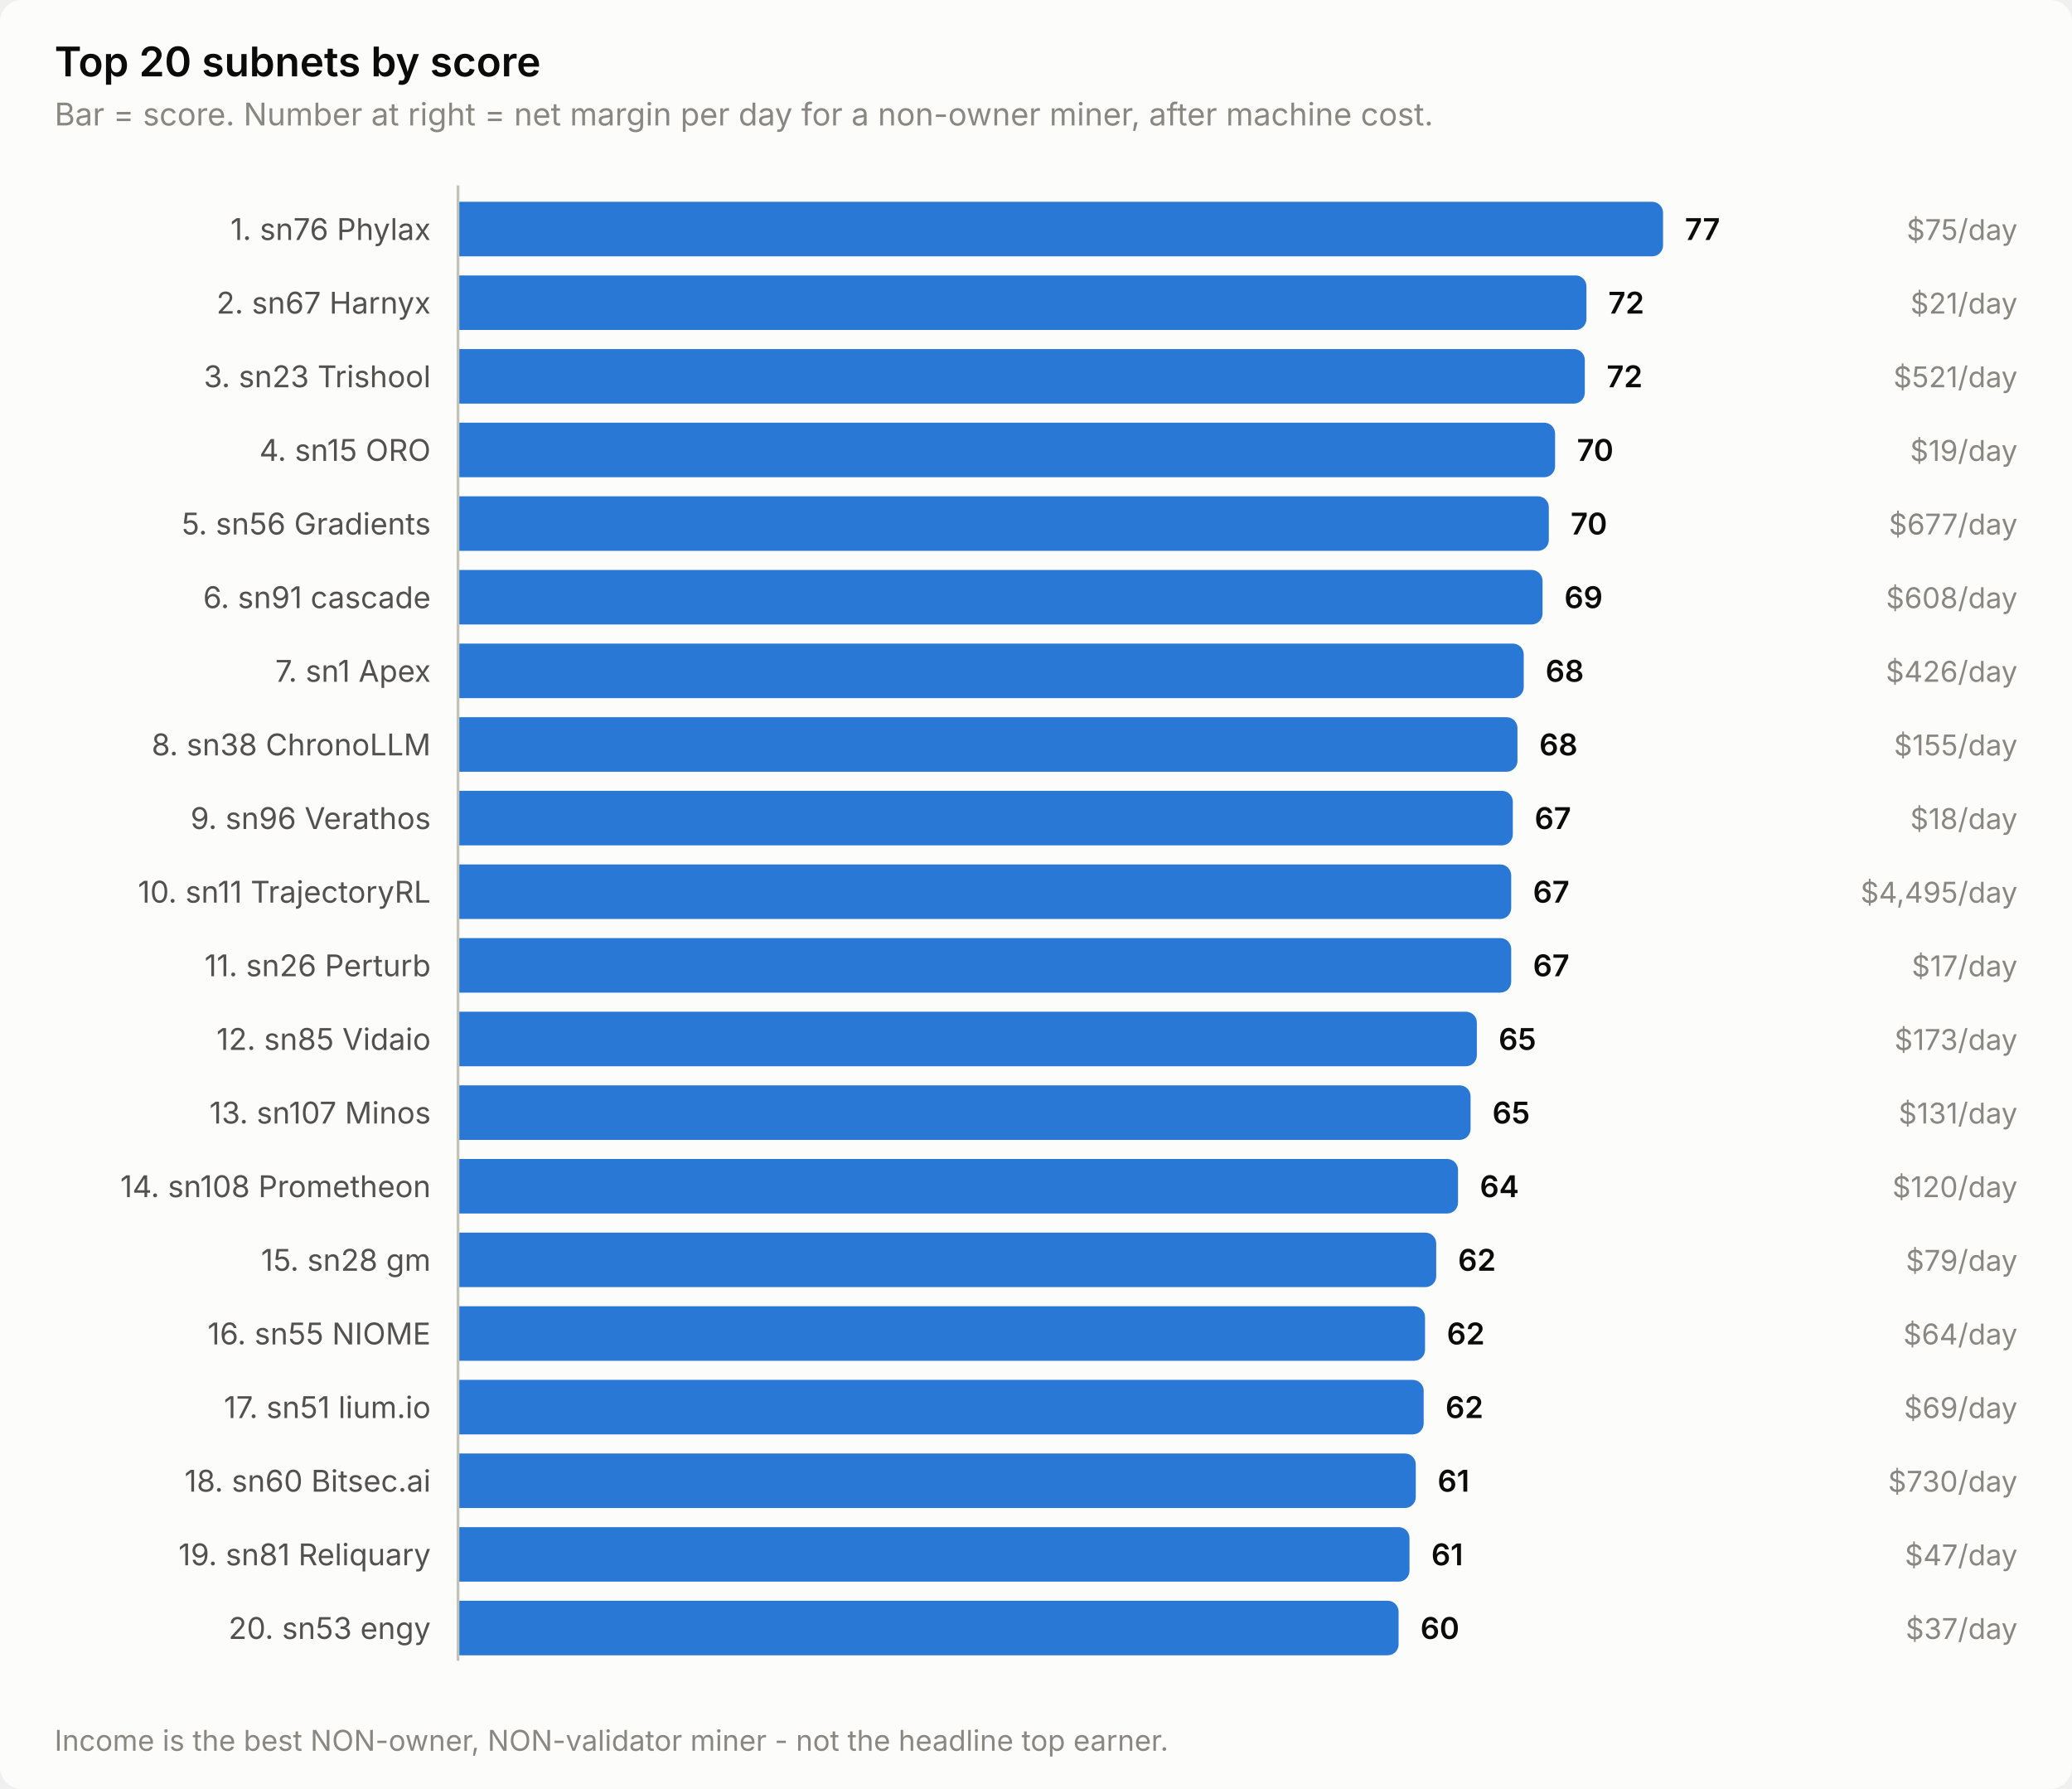
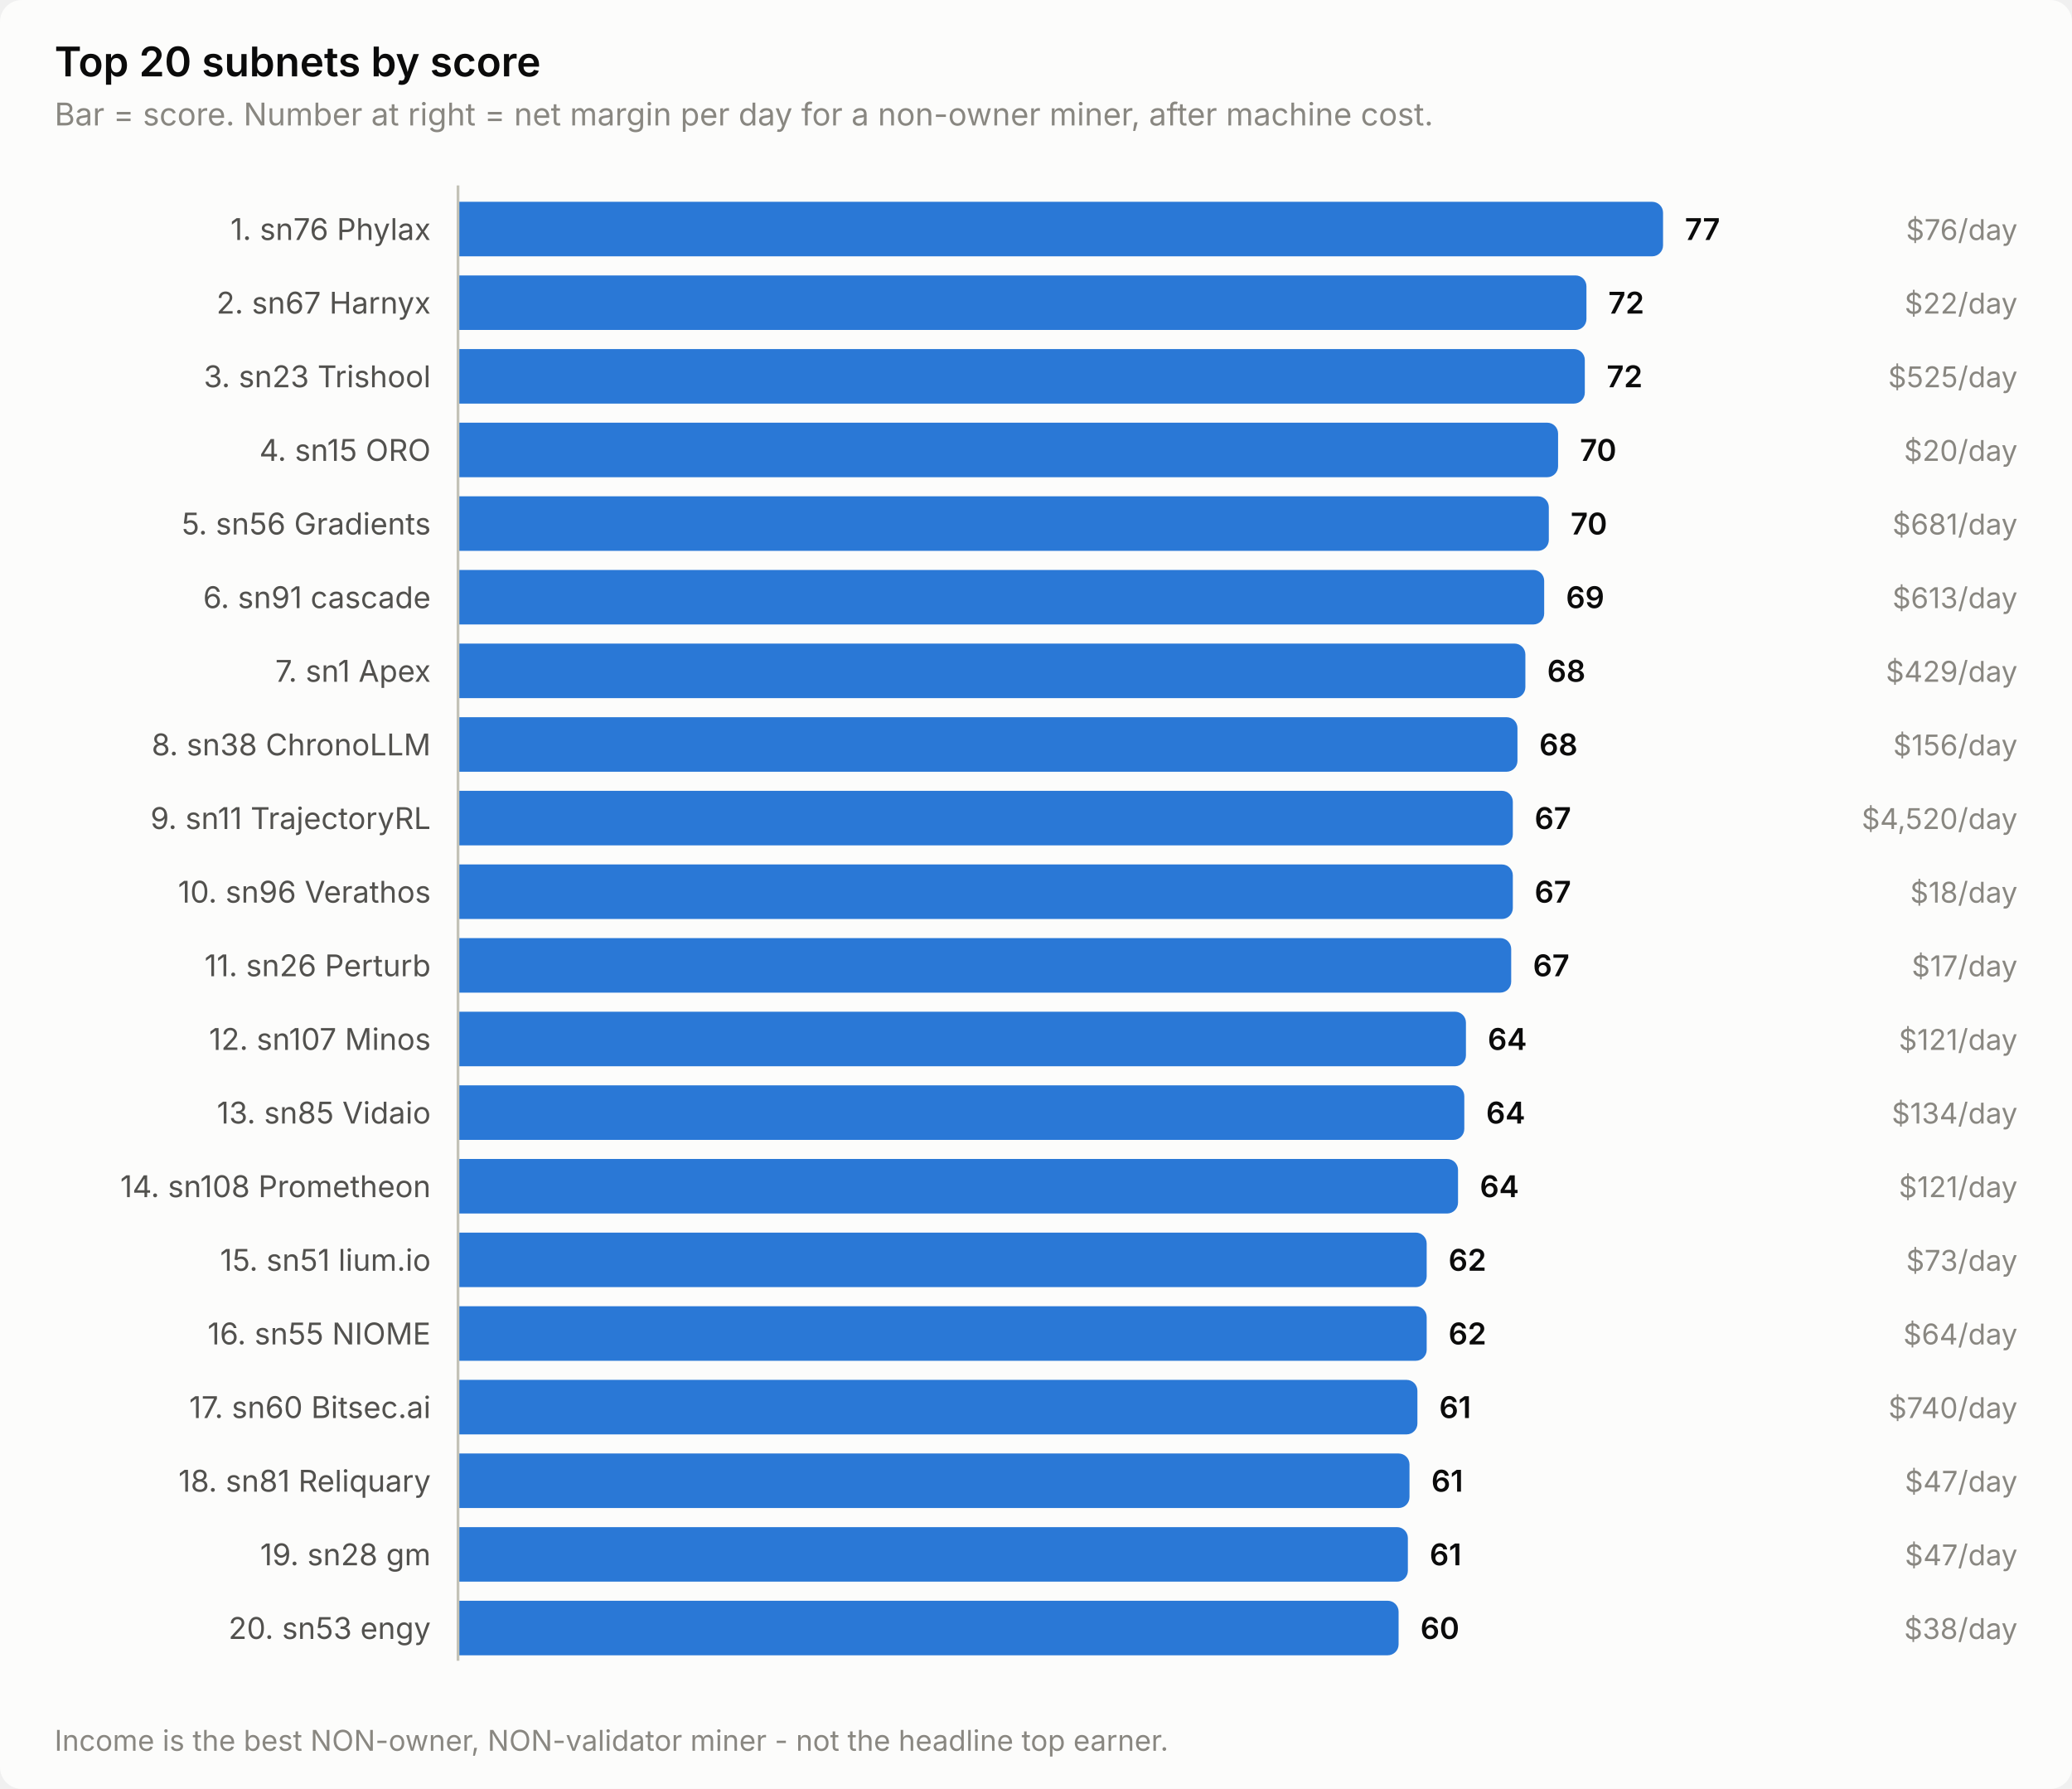
<svg xmlns="http://www.w3.org/2000/svg" width="760" height="656" viewBox="0 0 760 656" role="img" aria-label="Top 20 subnets by score">
  <style>
    text { font-family: system-ui, -apple-system, 'Segoe UI', sans-serif; }
    .t-title { font-size: 15px; font-weight: 600; }
    .t-sub { font-size: 11.5px; }
    .t-lab { font-size: 11px; }
    .t-val { font-size: 11px; font-weight: 600; font-variant-numeric: tabular-nums; }
    .t-tick { font-size: 10.5px; font-variant-numeric: tabular-nums; }

    .surface { fill: #fcfcfb; }
    .ink { fill: #0b0b0b; }
    .ink2 { fill: #52514e; }
    .muted { fill: #898781; }
    .grid { stroke: #e1e0d9; }
    .axis { stroke: #c3c2b7; }
    .accent { fill: #2a78d6; }
    .critical { fill: #d03b3b; }
    .deemph { fill: #d8d7d0; }

    @media (prefers-color-scheme: dark) {
      .surface { fill: #1a1a19; }
      .ink { fill: #ffffff; }
      .ink2 { fill: #c3c2b7; }
      .muted { fill: #898781; }
      .grid { stroke: #2c2c2a; }
      .axis { stroke: #383835; }
      .accent { fill: #3987e5; }
      .deemph { fill: #3a3a37; }
    }
</style>
  <rect class="surface" width="760" height="656" rx="8" />
  <text class="ink t-title" x="20" y="28">Top 20 subnets by score</text>
  <text class="muted t-sub" x="20" y="46">Bar = score. Number at right = net margin per day for a non-owner miner, after machine cost.</text>
  <text class="ink2 t-lab" x="158" y="88" text-anchor="end">1. sn76 Phylax</text>
  <path class="accent" d="M168.0,74.0 H606.0 a4.0,4.0 0 0 1 4.0,4.0 V90.0 a4.0,4.0 0 0 1 -4.0,4.0 H168.0 Z" />
  <text class="ink t-val" x="618.0" y="88">77</text>
-   <text class="muted t-tick" x="740" y="88" text-anchor="end">$75/day</text>
+   <text class="muted t-tick" x="740" y="88" text-anchor="end">$76/day</text>
  <text class="ink2 t-lab" x="158" y="115" text-anchor="end">2. sn67 Harnyx</text>
  <path class="accent" d="M168.0,101.0 H577.9 a4.0,4.0 0 0 1 4.0,4.0 V117.0 a4.0,4.0 0 0 1 -4.0,4.0 H168.0 Z" />
  <text class="ink t-val" x="589.9" y="115">72</text>
-   <text class="muted t-tick" x="740" y="115" text-anchor="end">$21/day</text>
+   <text class="muted t-tick" x="740" y="115" text-anchor="end">$22/day</text>
  <text class="ink2 t-lab" x="158" y="142" text-anchor="end">3. sn23 Trishool</text>
  <path class="accent" d="M168.0,128.0 H577.3 a4.0,4.0 0 0 1 4.0,4.0 V144.0 a4.0,4.0 0 0 1 -4.0,4.0 H168.0 Z" />
  <text class="ink t-val" x="589.3" y="142">72</text>
-   <text class="muted t-tick" x="740" y="142" text-anchor="end">$521/day</text>
+   <text class="muted t-tick" x="740" y="142" text-anchor="end">$525/day</text>
  <text class="ink2 t-lab" x="158" y="169" text-anchor="end">4. sn15 ORO</text>
-   <path class="accent" d="M168.0,155.0 H566.4 a4.0,4.0 0 0 1 4.0,4.0 V171.0 a4.0,4.0 0 0 1 -4.0,4.0 H168.0 Z" />
-   <text class="ink t-val" x="578.4" y="169">70</text>
-   <text class="muted t-tick" x="740" y="169" text-anchor="end">$19/day</text>
+   <path class="accent" d="M168.0,155.0 H567.5 a4.0,4.0 0 0 1 4.0,4.0 V171.0 a4.0,4.0 0 0 1 -4.0,4.0 H168.0 Z" />
+   <text class="ink t-val" x="579.5" y="169">70</text>
+   <text class="muted t-tick" x="740" y="169" text-anchor="end">$20/day</text>
  <text class="ink2 t-lab" x="158" y="196" text-anchor="end">5. sn56 Gradients</text>
  <path class="accent" d="M168.0,182.0 H564.1 a4.0,4.0 0 0 1 4.0,4.0 V198.0 a4.0,4.0 0 0 1 -4.0,4.0 H168.0 Z" />
  <text class="ink t-val" x="576.1" y="196">70</text>
-   <text class="muted t-tick" x="740" y="196" text-anchor="end">$677/day</text>
+   <text class="muted t-tick" x="740" y="196" text-anchor="end">$681/day</text>
  <text class="ink2 t-lab" x="158" y="223" text-anchor="end">6. sn91 cascade</text>
-   <path class="accent" d="M168.0,209.0 H561.8 a4.0,4.0 0 0 1 4.0,4.0 V225.0 a4.0,4.0 0 0 1 -4.0,4.0 H168.0 Z" />
-   <text class="ink t-val" x="573.8" y="223">69</text>
-   <text class="muted t-tick" x="740" y="223" text-anchor="end">$608/day</text>
+   <path class="accent" d="M168.0,209.0 H562.4 a4.0,4.0 0 0 1 4.0,4.0 V225.0 a4.0,4.0 0 0 1 -4.0,4.0 H168.0 Z" />
+   <text class="ink t-val" x="574.4" y="223">69</text>
+   <text class="muted t-tick" x="740" y="223" text-anchor="end">$613/day</text>
  <text class="ink2 t-lab" x="158" y="250" text-anchor="end">7. sn1 Apex</text>
-   <path class="accent" d="M168.0,236.0 H554.9 a4.0,4.0 0 0 1 4.0,4.0 V252.0 a4.0,4.0 0 0 1 -4.0,4.0 H168.0 Z" />
-   <text class="ink t-val" x="566.9" y="250">68</text>
-   <text class="muted t-tick" x="740" y="250" text-anchor="end">$426/day</text>
+   <path class="accent" d="M168.0,236.0 H555.5 a4.0,4.0 0 0 1 4.0,4.0 V252.0 a4.0,4.0 0 0 1 -4.0,4.0 H168.0 Z" />
+   <text class="ink t-val" x="567.5" y="250">68</text>
+   <text class="muted t-tick" x="740" y="250" text-anchor="end">$429/day</text>
  <text class="ink2 t-lab" x="158" y="277" text-anchor="end">8. sn38 ChronoLLM</text>
  <path class="accent" d="M168.0,263.0 H552.6 a4.0,4.0 0 0 1 4.0,4.0 V279.0 a4.0,4.0 0 0 1 -4.0,4.0 H168.0 Z" />
  <text class="ink t-val" x="564.6" y="277">68</text>
-   <text class="muted t-tick" x="740" y="277" text-anchor="end">$155/day</text>
-   <text class="ink2 t-lab" x="158" y="304" text-anchor="end">9. sn96 Verathos</text>
+   <text class="muted t-tick" x="740" y="277" text-anchor="end">$156/day</text>
+   <text class="ink2 t-lab" x="158" y="304" text-anchor="end">9. sn11 TrajectoryRL</text>
  <path class="accent" d="M168.0,290.0 H550.9 a4.0,4.0 0 0 1 4.0,4.0 V306.0 a4.0,4.0 0 0 1 -4.0,4.0 H168.0 Z" />
  <text class="ink t-val" x="562.9" y="304">67</text>
-   <text class="muted t-tick" x="740" y="304" text-anchor="end">$18/day</text>
-   <text class="ink2 t-lab" x="158" y="331" text-anchor="end">10. sn11 TrajectoryRL</text>
-   <path class="accent" d="M168.0,317.0 H550.3 a4.0,4.0 0 0 1 4.0,4.0 V333.0 a4.0,4.0 0 0 1 -4.0,4.0 H168.0 Z" />
-   <text class="ink t-val" x="562.3" y="331">67</text>
-   <text class="muted t-tick" x="740" y="331" text-anchor="end">$4,495/day</text>
+   <text class="muted t-tick" x="740" y="304" text-anchor="end">$4,520/day</text>
+   <text class="ink2 t-lab" x="158" y="331" text-anchor="end">10. sn96 Verathos</text>
+   <path class="accent" d="M168.0,317.0 H550.9 a4.0,4.0 0 0 1 4.0,4.0 V333.0 a4.0,4.0 0 0 1 -4.0,4.0 H168.0 Z" />
+   <text class="ink t-val" x="562.9" y="331">67</text>
+   <text class="muted t-tick" x="740" y="331" text-anchor="end">$18/day</text>
  <text class="ink2 t-lab" x="158" y="358" text-anchor="end">11. sn26 Perturb</text>
  <path class="accent" d="M168.0,344.0 H550.3 a4.0,4.0 0 0 1 4.0,4.0 V360.0 a4.0,4.0 0 0 1 -4.0,4.0 H168.0 Z" />
  <text class="ink t-val" x="562.3" y="358">67</text>
  <text class="muted t-tick" x="740" y="358" text-anchor="end">$17/day</text>
-   <text class="ink2 t-lab" x="158" y="385" text-anchor="end">12. sn85 Vidaio</text>
-   <path class="accent" d="M168.0,371.0 H537.7 a4.0,4.0 0 0 1 4.0,4.0 V387.0 a4.0,4.0 0 0 1 -4.0,4.0 H168.0 Z" />
-   <text class="ink t-val" x="549.7" y="385">65</text>
-   <text class="muted t-tick" x="740" y="385" text-anchor="end">$173/day</text>
-   <text class="ink2 t-lab" x="158" y="412" text-anchor="end">13. sn107 Minos</text>
-   <path class="accent" d="M168.0,398.0 H535.4 a4.0,4.0 0 0 1 4.0,4.0 V414.0 a4.0,4.0 0 0 1 -4.0,4.0 H168.0 Z" />
-   <text class="ink t-val" x="547.4" y="412">65</text>
-   <text class="muted t-tick" x="740" y="412" text-anchor="end">$131/day</text>
+   <text class="ink2 t-lab" x="158" y="385" text-anchor="end">12. sn107 Minos</text>
+   <path class="accent" d="M168.0,371.0 H533.7 a4.0,4.0 0 0 1 4.0,4.0 V387.0 a4.0,4.0 0 0 1 -4.0,4.0 H168.0 Z" />
+   <text class="ink t-val" x="545.7" y="385">64</text>
+   <text class="muted t-tick" x="740" y="385" text-anchor="end">$121/day</text>
+   <text class="ink2 t-lab" x="158" y="412" text-anchor="end">13. sn85 Vidaio</text>
+   <path class="accent" d="M168.0,398.0 H533.1 a4.0,4.0 0 0 1 4.0,4.0 V414.0 a4.0,4.0 0 0 1 -4.0,4.0 H168.0 Z" />
+   <text class="ink t-val" x="545.1" y="412">64</text>
+   <text class="muted t-tick" x="740" y="412" text-anchor="end">$134/day</text>
  <text class="ink2 t-lab" x="158" y="439" text-anchor="end">14. sn108 Prometheon</text>
  <path class="accent" d="M168.0,425.0 H530.8 a4.0,4.0 0 0 1 4.0,4.0 V441.0 a4.0,4.0 0 0 1 -4.0,4.0 H168.0 Z" />
  <text class="ink t-val" x="542.8" y="439">64</text>
-   <text class="muted t-tick" x="740" y="439" text-anchor="end">$120/day</text>
-   <text class="ink2 t-lab" x="158" y="466" text-anchor="end">15. sn28 gm</text>
-   <path class="accent" d="M168.0,452.0 H522.8 a4.0,4.0 0 0 1 4.0,4.0 V468.0 a4.0,4.0 0 0 1 -4.0,4.0 H168.0 Z" />
-   <text class="ink t-val" x="534.8" y="466">62</text>
-   <text class="muted t-tick" x="740" y="466" text-anchor="end">$79/day</text>
+   <text class="muted t-tick" x="740" y="439" text-anchor="end">$121/day</text>
+   <text class="ink2 t-lab" x="158" y="466" text-anchor="end">15. sn51 lium.io</text>
+   <path class="accent" d="M168.0,452.0 H519.3 a4.0,4.0 0 0 1 4.0,4.0 V468.0 a4.0,4.0 0 0 1 -4.0,4.0 H168.0 Z" />
+   <text class="ink t-val" x="531.3" y="466">62</text>
+   <text class="muted t-tick" x="740" y="466" text-anchor="end">$73/day</text>
  <text class="ink2 t-lab" x="158" y="493" text-anchor="end">16. sn55 NIOME</text>
-   <path class="accent" d="M168.0,479.0 H518.7 a4.0,4.0 0 0 1 4.0,4.0 V495.0 a4.0,4.0 0 0 1 -4.0,4.0 H168.0 Z" />
-   <text class="ink t-val" x="530.7" y="493">62</text>
+   <path class="accent" d="M168.0,479.0 H519.3 a4.0,4.0 0 0 1 4.0,4.0 V495.0 a4.0,4.0 0 0 1 -4.0,4.0 H168.0 Z" />
+   <text class="ink t-val" x="531.3" y="493">62</text>
  <text class="muted t-tick" x="740" y="493" text-anchor="end">$64/day</text>
-   <text class="ink2 t-lab" x="158" y="520" text-anchor="end">17. sn51 lium.io</text>
-   <path class="accent" d="M168.0,506.0 H518.2 a4.0,4.0 0 0 1 4.0,4.0 V522.0 a4.0,4.0 0 0 1 -4.0,4.0 H168.0 Z" />
-   <text class="ink t-val" x="530.2" y="520">62</text>
-   <text class="muted t-tick" x="740" y="520" text-anchor="end">$69/day</text>
-   <text class="ink2 t-lab" x="158" y="547" text-anchor="end">18. sn60 Bitsec.ai</text>
-   <path class="accent" d="M168.0,533.0 H515.3 a4.0,4.0 0 0 1 4.0,4.0 V549.0 a4.0,4.0 0 0 1 -4.0,4.0 H168.0 Z" />
-   <text class="ink t-val" x="527.3" y="547">61</text>
-   <text class="muted t-tick" x="740" y="547" text-anchor="end">$730/day</text>
-   <text class="ink2 t-lab" x="158" y="574" text-anchor="end">19. sn81 Reliquary</text>
-   <path class="accent" d="M168.0,560.0 H513.0 a4.0,4.0 0 0 1 4.0,4.0 V576.0 a4.0,4.0 0 0 1 -4.0,4.0 H168.0 Z" />
-   <text class="ink t-val" x="525.0" y="574">61</text>
+   <text class="ink2 t-lab" x="158" y="520" text-anchor="end">17. sn60 Bitsec.ai</text>
+   <path class="accent" d="M168.0,506.0 H515.9 a4.0,4.0 0 0 1 4.0,4.0 V522.0 a4.0,4.0 0 0 1 -4.0,4.0 H168.0 Z" />
+   <text class="ink t-val" x="527.9" y="520">61</text>
+   <text class="muted t-tick" x="740" y="520" text-anchor="end">$740/day</text>
+   <text class="ink2 t-lab" x="158" y="547" text-anchor="end">18. sn81 Reliquary</text>
+   <path class="accent" d="M168.0,533.0 H513.0 a4.0,4.0 0 0 1 4.0,4.0 V549.0 a4.0,4.0 0 0 1 -4.0,4.0 H168.0 Z" />
+   <text class="ink t-val" x="525.0" y="547">61</text>
+   <text class="muted t-tick" x="740" y="547" text-anchor="end">$47/day</text>
+   <text class="ink2 t-lab" x="158" y="574" text-anchor="end">19. sn28 gm</text>
+   <path class="accent" d="M168.0,560.0 H512.4 a4.0,4.0 0 0 1 4.0,4.0 V576.0 a4.0,4.0 0 0 1 -4.0,4.0 H168.0 Z" />
+   <text class="ink t-val" x="524.4" y="574">61</text>
  <text class="muted t-tick" x="740" y="574" text-anchor="end">$47/day</text>
  <text class="ink2 t-lab" x="158" y="601" text-anchor="end">20. sn53 engy</text>
  <path class="accent" d="M168.0,587.0 H509.0 a4.0,4.0 0 0 1 4.0,4.0 V603.0 a4.0,4.0 0 0 1 -4.0,4.0 H168.0 Z" />
  <text class="ink t-val" x="521.0" y="601">60</text>
-   <text class="muted t-tick" x="740" y="601" text-anchor="end">$37/day</text>
+   <text class="muted t-tick" x="740" y="601" text-anchor="end">$38/day</text>
  <line class="axis" x1="168" y1="68" x2="168" y2="609" stroke-width="1" />
  <text class="muted t-tick" x="20" y="642">Income is the best NON-owner, NON-validator miner - not the headline top earner.</text>
</svg>
